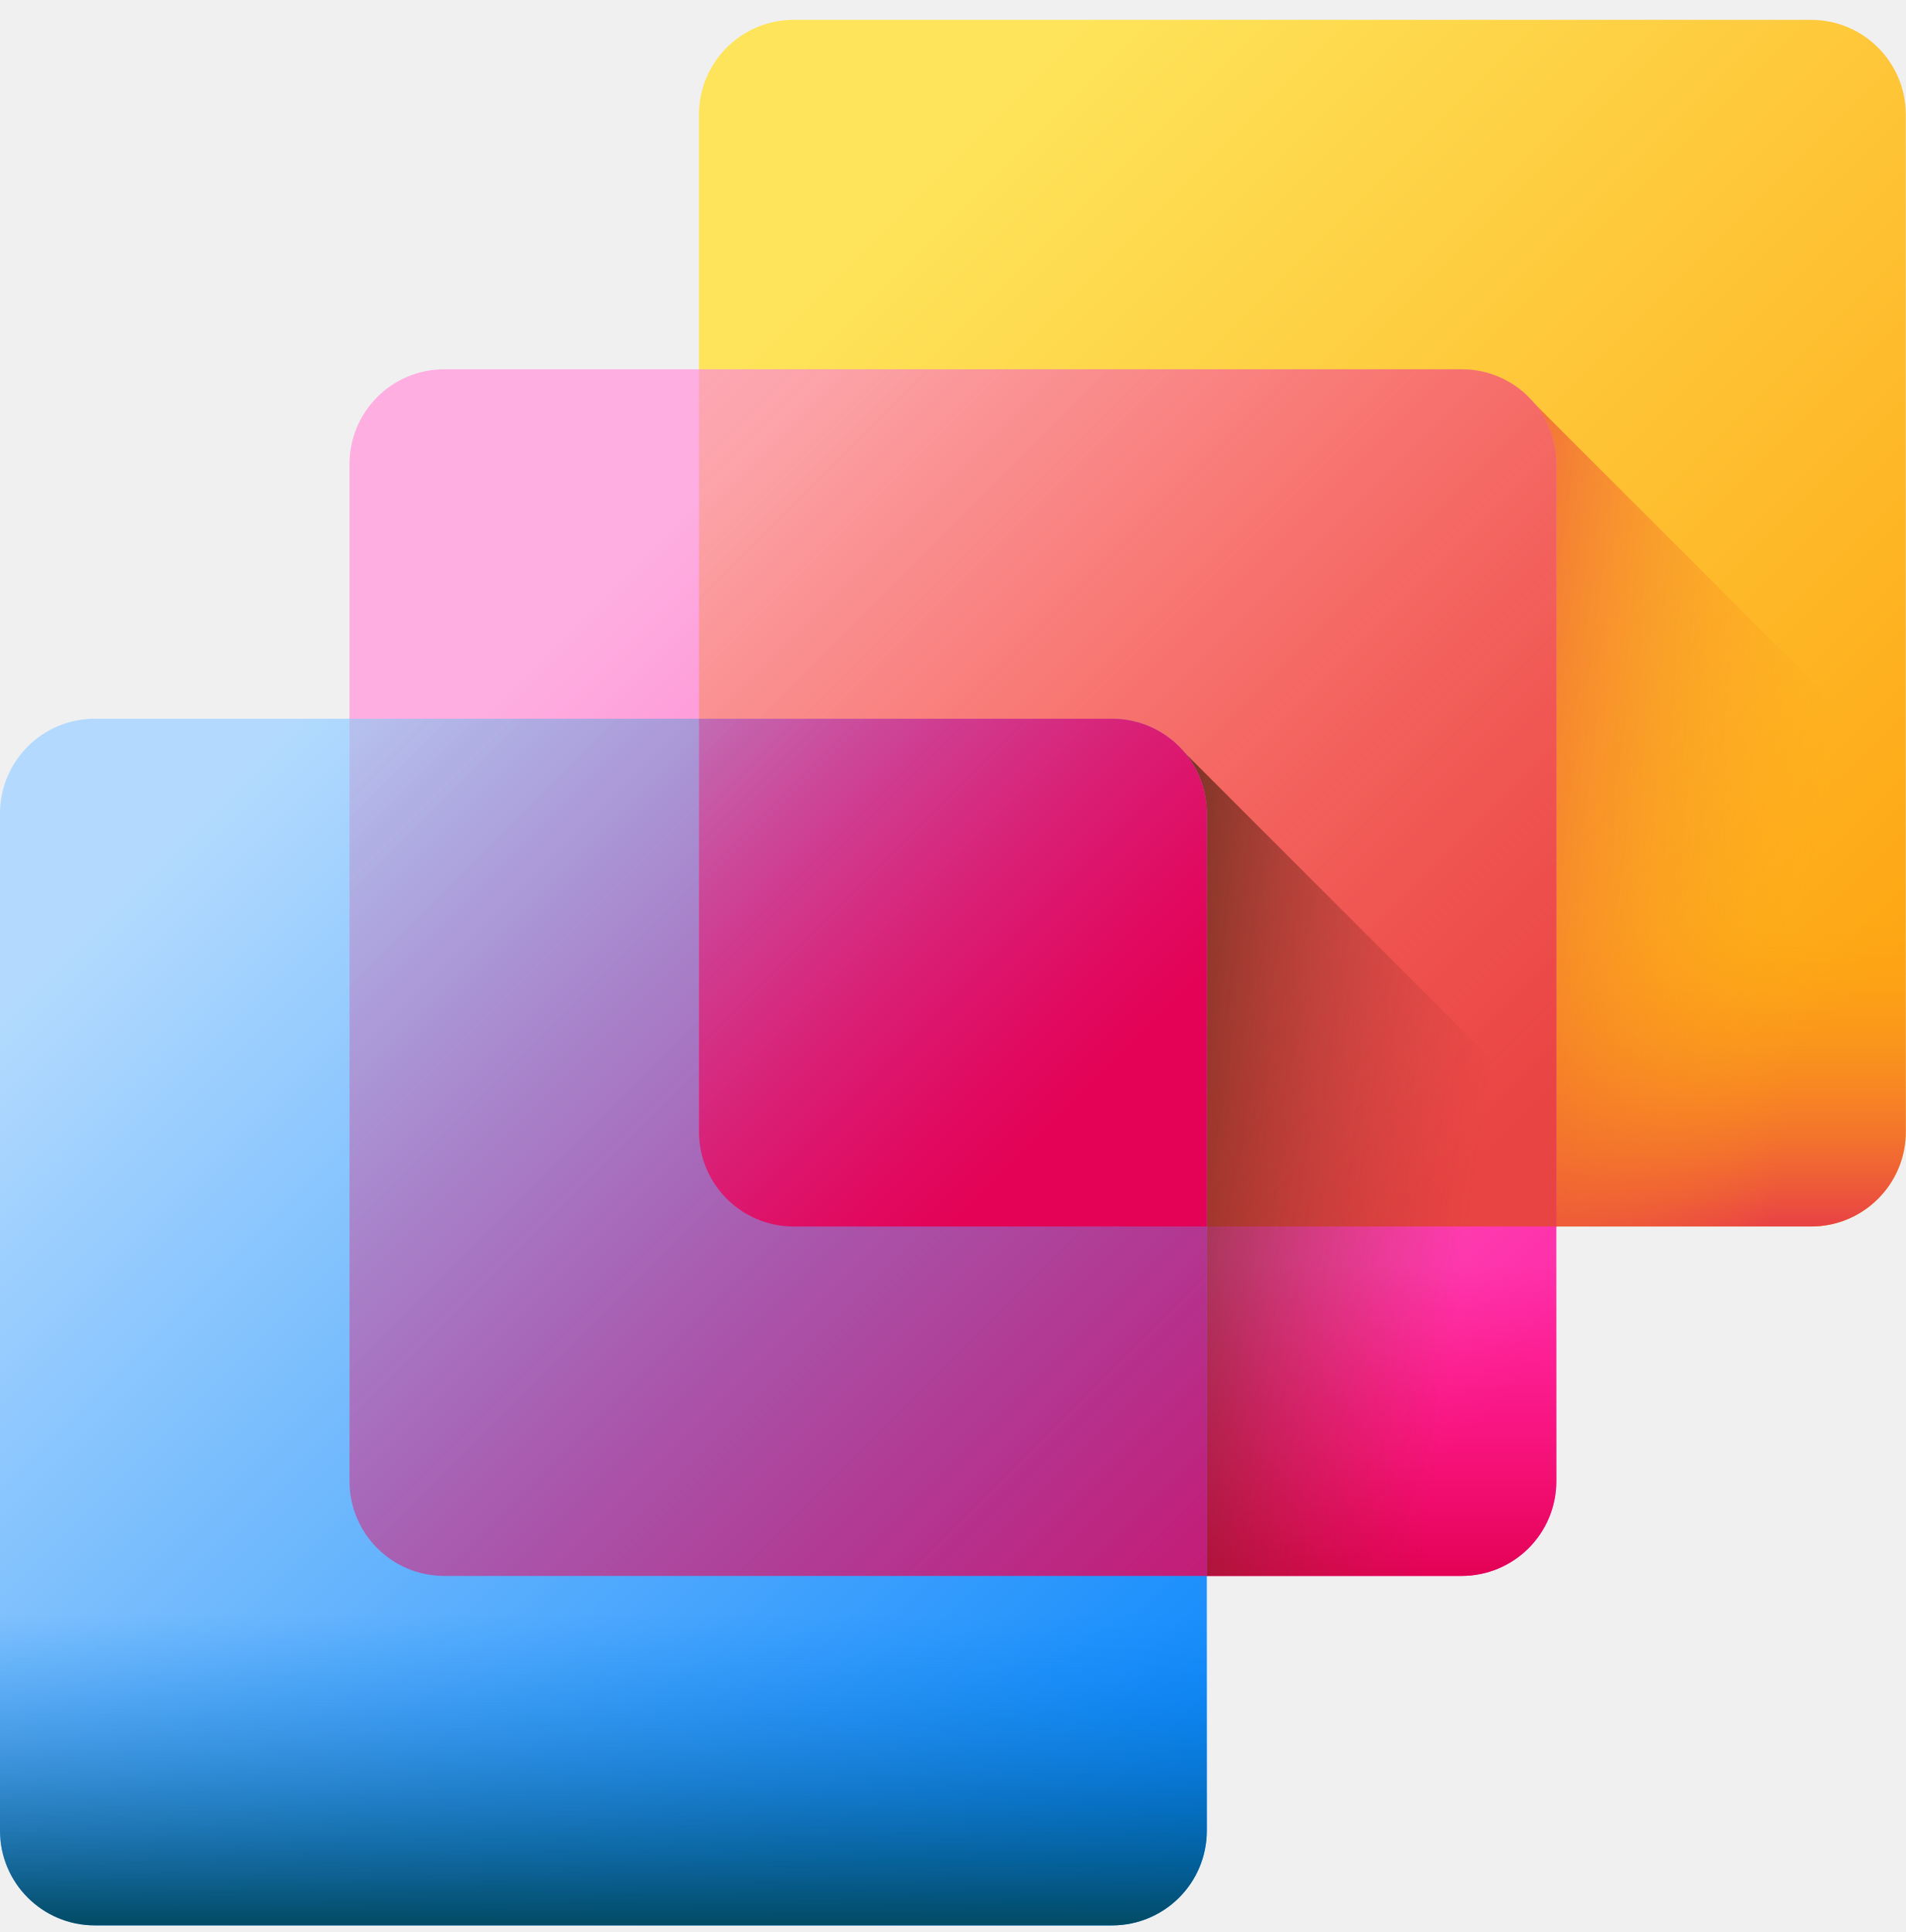
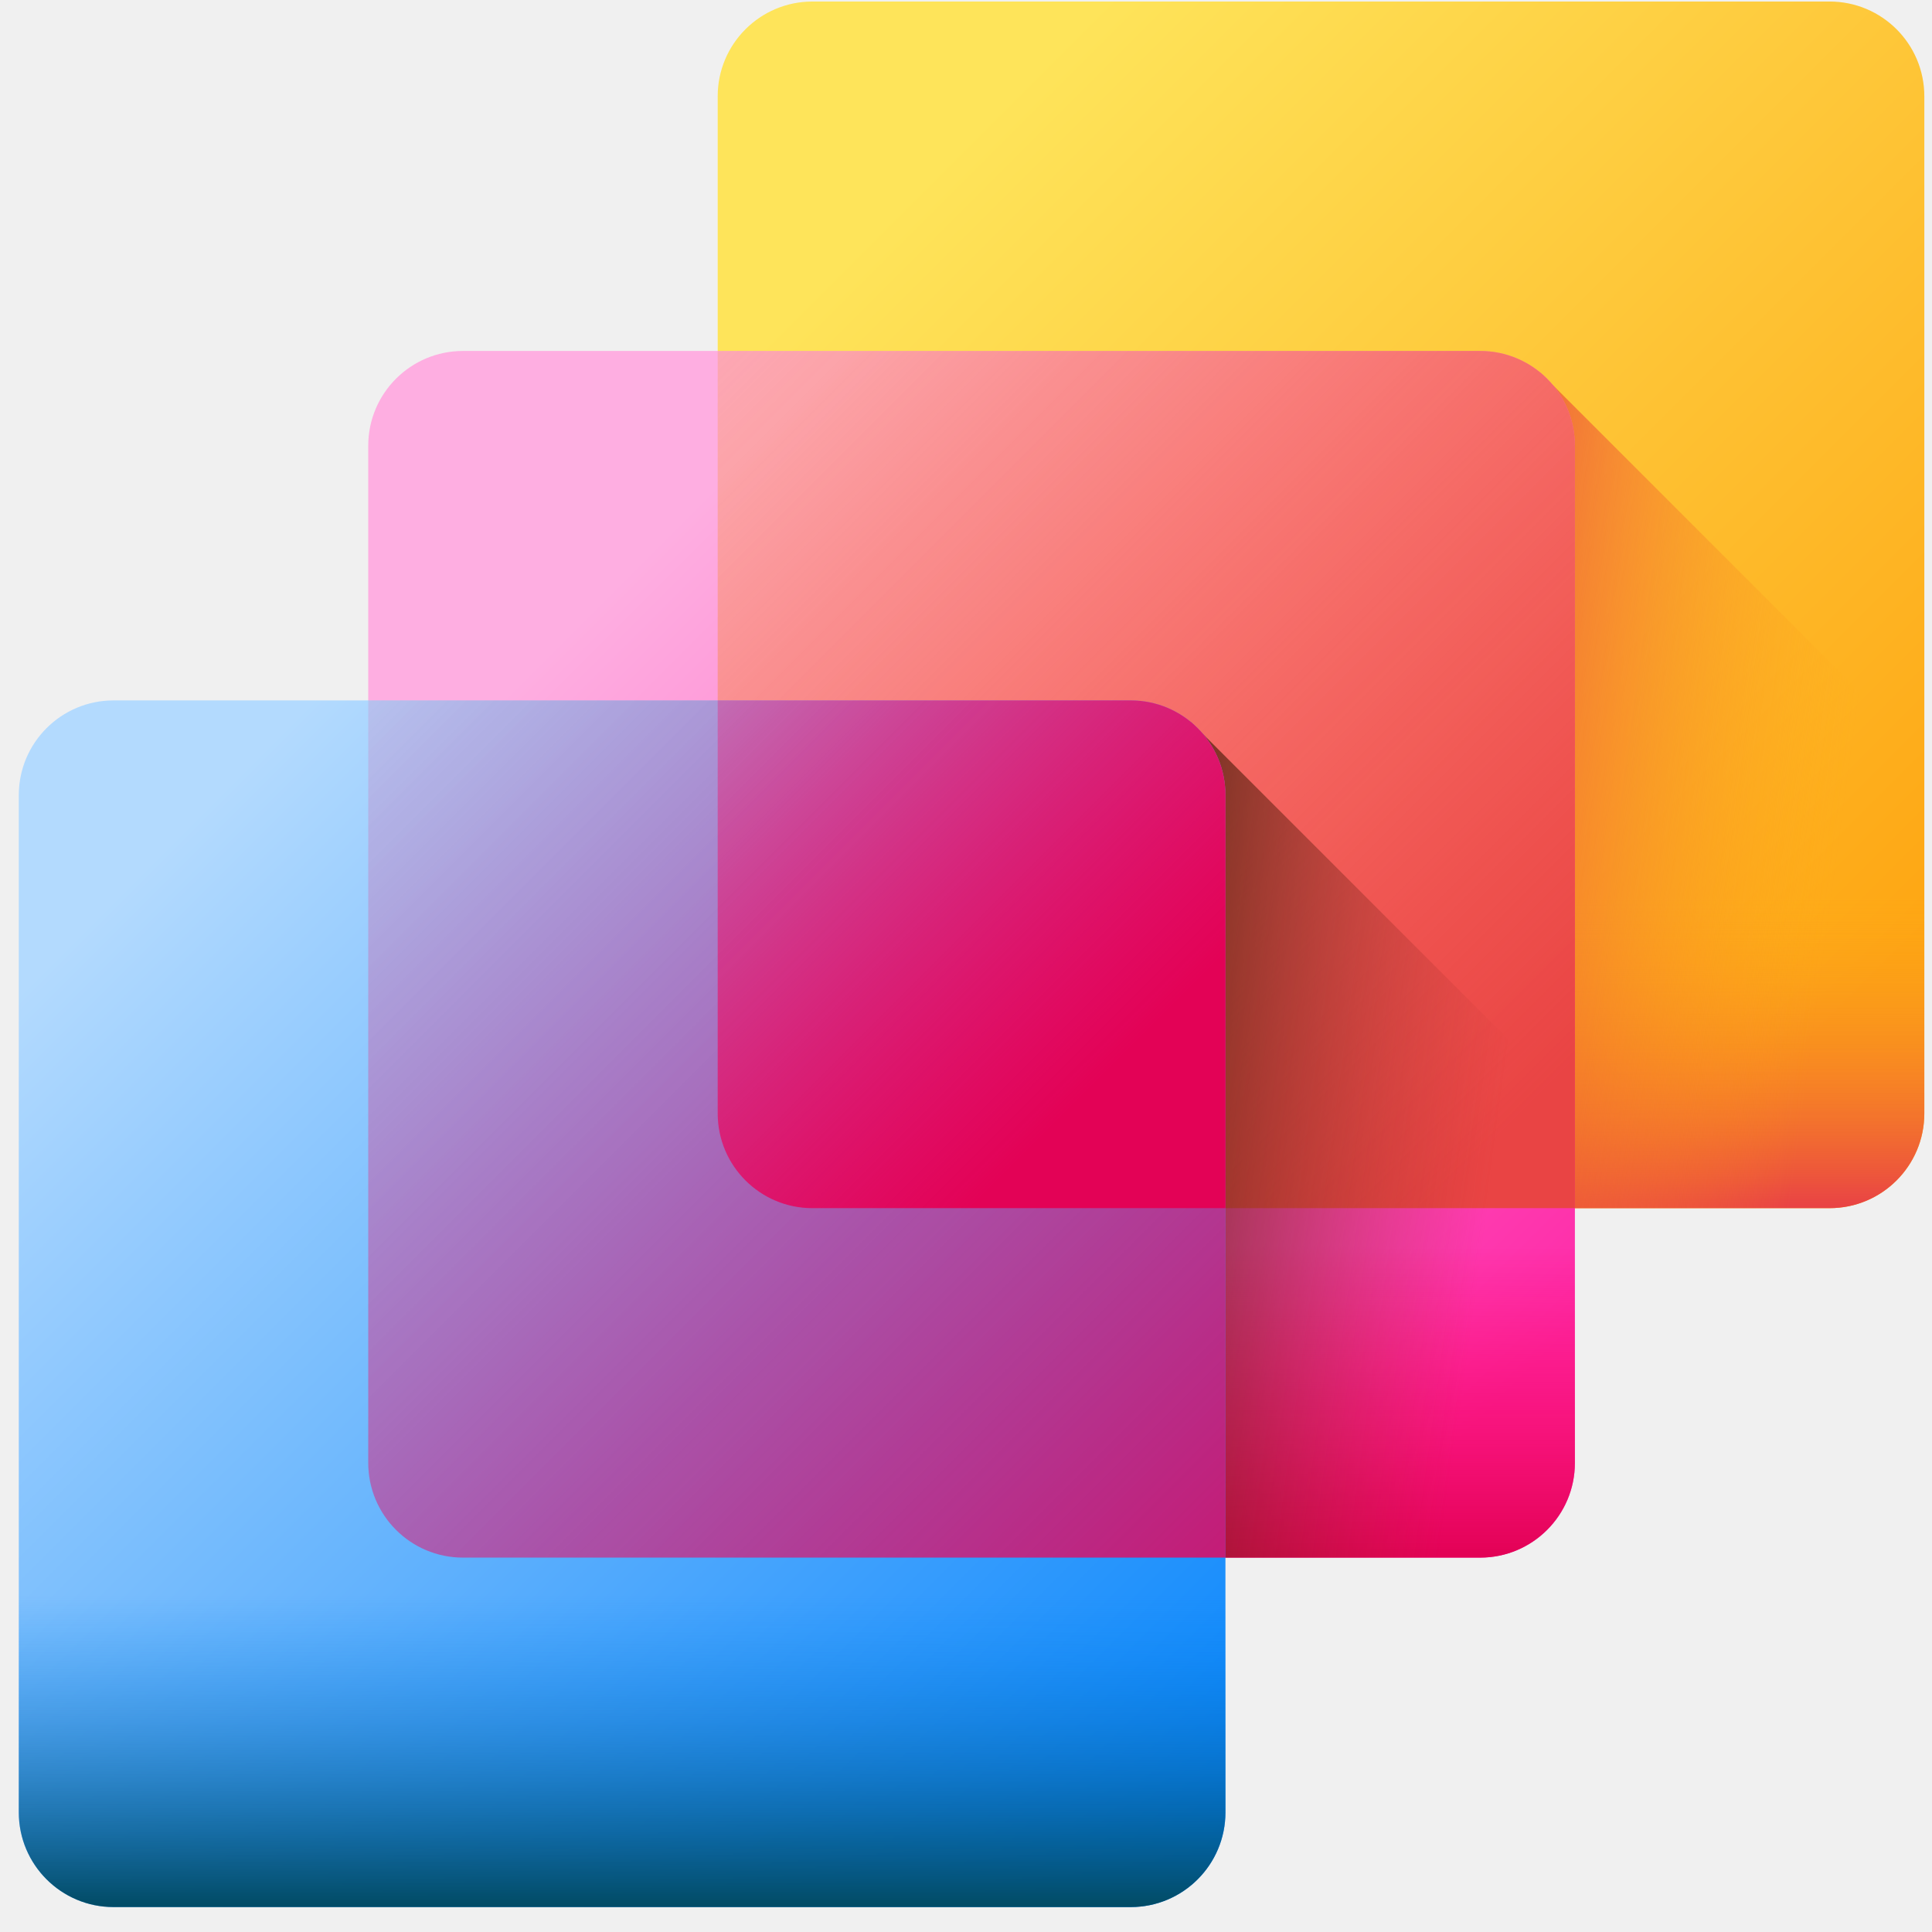
- <svg xmlns="http://www.w3.org/2000/svg" width="72" height="73" viewBox="0 0 72 73" fill="none">
-   <g clip-path="url(#clip0_94_79)">
-     <path d="M68.42 46.343H29.987C28.01 46.343 26.407 44.74 26.407 42.763V4.33C26.407 2.353 28.01 0.75 29.987 0.75H68.42C70.397 0.75 72 2.353 72 4.33V42.763C72 44.74 70.397 46.343 68.42 46.343Z" fill="url(#paint0_linear_94_79)" />
-     <path d="M26.407 19.936V42.763C26.407 44.74 28.01 46.343 29.987 46.343H68.42C70.397 46.343 72 44.74 72 42.763V19.936H26.407Z" fill="url(#paint1_linear_94_79)" />
-     <path d="M57.497 14.774V46.343H68.42C70.397 46.343 72 44.74 72 42.763V29.277L57.497 14.774Z" fill="url(#paint2_linear_94_79)" />
-     <path d="M55.216 59.546H16.784C14.806 59.546 13.204 57.944 13.204 55.966V17.534C13.204 15.556 14.806 13.954 16.784 13.954H55.217C57.194 13.954 58.797 15.556 58.797 17.534V55.967C58.796 57.944 57.194 59.546 55.216 59.546Z" fill="url(#paint3_linear_94_79)" />
-     <path d="M55.216 13.954H26.407V42.763C26.407 44.74 28.01 46.343 29.987 46.343H58.796V17.534C58.796 15.556 57.194 13.954 55.216 13.954Z" fill="url(#paint4_linear_94_79)" />
-     <path d="M13.204 33.139V55.966C13.204 57.944 14.806 59.546 16.784 59.546H55.217C57.194 59.546 58.797 57.944 58.797 55.966V33.139H13.204Z" fill="url(#paint5_linear_94_79)" />
-     <path d="M44.293 27.977V59.546H55.217C57.194 59.546 58.797 57.944 58.797 55.966V42.481L44.293 27.977Z" fill="url(#paint6_linear_94_79)" />
-     <path d="M42.013 72.75H3.58C1.603 72.75 0 71.147 0 69.17V30.737C0 28.76 1.603 27.157 3.58 27.157H42.013C43.99 27.157 45.593 28.76 45.593 30.737V69.17C45.593 71.147 43.99 72.75 42.013 72.75Z" fill="url(#paint7_linear_94_79)" />
-     <path d="M0 46.343V69.17C0 71.147 1.603 72.75 3.58 72.75H42.013C43.99 72.75 45.593 71.147 45.593 69.17V46.343H0Z" fill="url(#paint8_linear_94_79)" />
-     <path d="M42.013 27.157H13.204V55.966C13.204 57.944 14.806 59.546 16.784 59.546H45.593V30.737C45.593 28.76 43.99 27.157 42.013 27.157Z" fill="url(#paint9_linear_94_79)" />
-     <path d="M45.593 30.737C45.593 28.76 43.99 27.157 42.013 27.157H26.407V42.763C26.407 44.74 28.01 46.343 29.987 46.343H45.593V30.737Z" fill="url(#paint10_linear_94_79)" />
-   </g>
+ <svg xmlns="http://www.w3.org/2000/svg" width="73" height="73" viewBox="0 0 73 73" fill="none">
+   <path d="M69.13 45.65H30.698C28.721 45.65 27.118 44.048 27.118 42.071V3.638C27.118 1.66 28.721 0.058 30.698 0.058H69.13C71.108 0.058 72.71 1.66 72.71 3.638V42.071C72.71 44.048 71.108 45.65 69.13 45.65Z" fill="url(#paint0_linear_30_2168)" />
+   <path d="M27.118 19.243V42.071C27.118 44.048 28.721 45.65 30.698 45.65H69.13C71.108 45.65 72.71 44.048 72.71 42.071V19.243H27.118Z" fill="url(#paint1_linear_30_2168)" />
+   <path d="M58.207 14.082V45.65H69.13C71.108 45.65 72.71 44.048 72.71 42.071V28.585L58.207 14.082Z" fill="url(#paint2_linear_30_2168)" />
+   <path d="M55.927 58.854H17.494C15.517 58.854 13.914 57.251 13.914 55.274V16.841C13.914 14.864 15.517 13.261 17.494 13.261H55.927C57.904 13.261 59.507 14.864 59.507 16.841V55.274C59.507 57.251 57.904 58.854 55.927 58.854Z" fill="url(#paint3_linear_30_2168)" />
+   <path d="M55.927 13.261H27.118V42.071C27.118 44.048 28.721 45.65 30.698 45.65H59.507V16.841C59.507 14.864 57.904 13.261 55.927 13.261Z" fill="url(#paint4_linear_30_2168)" />
+   <path d="M13.914 32.447V55.274C13.914 57.251 15.517 58.854 17.494 58.854H55.927C57.904 58.854 59.507 57.251 59.507 55.274V32.447H13.914Z" fill="url(#paint5_linear_30_2168)" />
+   <path d="M45.004 27.285V58.854H55.927C57.904 58.854 59.507 57.251 59.507 55.274V41.788L45.004 27.285Z" fill="url(#paint6_linear_30_2168)" />
+   <path d="M42.723 72.058H4.29C2.313 72.058 0.71 70.455 0.71 68.478V30.045C0.71 28.068 2.313 26.465 4.29 26.465H42.723C44.7 26.465 46.303 28.068 46.303 30.045V68.478C46.303 70.455 44.7 72.058 42.723 72.058Z" fill="url(#paint7_linear_30_2168)" />
+   <path d="M0.71 45.65V68.478C0.71 70.455 2.313 72.058 4.29 72.058H42.723C44.7 72.058 46.303 70.455 46.303 68.478V45.65H0.71Z" fill="url(#paint8_linear_30_2168)" />
+   <path d="M42.723 26.465H13.914V55.274C13.914 57.251 15.517 58.854 17.494 58.854H46.303V30.045C46.303 28.068 44.7 26.465 42.723 26.465Z" fill="url(#paint9_linear_30_2168)" />
+   <path d="M46.303 30.045C46.303 28.068 44.7 26.465 42.723 26.465H27.118V42.071C27.118 44.048 28.721 45.65 30.698 45.65H46.303V30.045Z" fill="url(#paint10_linear_30_2168)" />
  <defs>
-     <linearGradient id="paint0_linear_94_79" x1="33.638" y1="7.981" x2="66.843" y2="41.186" gradientUnits="userSpaceOnUse">
+     <linearGradient id="paint0_linear_30_2168" x1="34.349" y1="7.289" x2="67.553" y2="40.493" gradientUnits="userSpaceOnUse">
      <stop stop-color="#FEE45A" />
      <stop offset="1" stop-color="#FEA613" />
    </linearGradient>
-     <linearGradient id="paint1_linear_94_79" x1="49.204" y1="34.557" x2="49.204" y2="46.203" gradientUnits="userSpaceOnUse">
+     <linearGradient id="paint1_linear_30_2168" x1="49.914" y1="33.864" x2="49.914" y2="45.511" gradientUnits="userSpaceOnUse">
      <stop stop-color="#FEA613" stop-opacity="0" />
      <stop offset="1" stop-color="#E94444" />
    </linearGradient>
-     <linearGradient id="paint2_linear_94_79" x1="68.852" y1="32.098" x2="52.193" y2="29.839" gradientUnits="userSpaceOnUse">
+     <linearGradient id="paint2_linear_30_2168" x1="69.562" y1="31.406" x2="52.904" y2="29.147" gradientUnits="userSpaceOnUse">
      <stop stop-color="#FEA613" stop-opacity="0" />
      <stop offset="1" stop-color="#E94444" />
    </linearGradient>
-     <linearGradient id="paint3_linear_94_79" x1="22.279" y1="23.029" x2="54.472" y2="55.222" gradientUnits="userSpaceOnUse">
+     <linearGradient id="paint3_linear_30_2168" x1="22.99" y1="22.337" x2="55.182" y2="54.53" gradientUnits="userSpaceOnUse">
      <stop stop-color="#FEAEE1" />
      <stop offset="1" stop-color="#FE2AA8" />
    </linearGradient>
-     <linearGradient id="paint4_linear_94_79" x1="17.684" y1="5.23" x2="56.029" y2="43.575" gradientUnits="userSpaceOnUse">
+     <linearGradient id="paint4_linear_30_2168" x1="18.395" y1="4.538" x2="56.739" y2="42.883" gradientUnits="userSpaceOnUse">
      <stop stop-color="#FEA613" stop-opacity="0" />
      <stop offset="1" stop-color="#E94444" />
    </linearGradient>
-     <linearGradient id="paint5_linear_94_79" x1="36" y1="47.76" x2="36" y2="59.407" gradientUnits="userSpaceOnUse">
+     <linearGradient id="paint5_linear_30_2168" x1="36.71" y1="47.068" x2="36.71" y2="58.715" gradientUnits="userSpaceOnUse">
      <stop stop-color="#FE0364" stop-opacity="0" />
      <stop offset="0.398" stop-color="#F70360" stop-opacity="0.398" />
      <stop offset="0.97" stop-color="#E40257" stop-opacity="0.97" />
      <stop offset="1" stop-color="#E30256" />
    </linearGradient>
-     <linearGradient id="paint6_linear_94_79" x1="55.648" y1="45.302" x2="38.99" y2="43.043" gradientUnits="userSpaceOnUse">
+     <linearGradient id="paint6_linear_30_2168" x1="56.359" y1="44.609" x2="39.7" y2="42.35" gradientUnits="userSpaceOnUse">
      <stop stop-color="#A72B2B" stop-opacity="0" />
      <stop offset="1" stop-color="#42210B" />
    </linearGradient>
-     <linearGradient id="paint7_linear_94_79" x1="5.521" y1="32.678" x2="45.514" y2="72.671" gradientUnits="userSpaceOnUse">
+     <linearGradient id="paint7_linear_30_2168" x1="6.231" y1="31.985" x2="46.224" y2="71.979" gradientUnits="userSpaceOnUse">
      <stop stop-color="#B3DAFE" />
      <stop offset="1" stop-color="#0182FC" />
    </linearGradient>
-     <linearGradient id="paint8_linear_94_79" x1="22.797" y1="60.964" x2="22.797" y2="72.61" gradientUnits="userSpaceOnUse">
+     <linearGradient id="paint8_linear_30_2168" x1="23.507" y1="60.272" x2="23.507" y2="71.918" gradientUnits="userSpaceOnUse">
      <stop stop-color="#0182FC" stop-opacity="0" />
      <stop offset="1" stop-color="#024C67" />
    </linearGradient>
-     <linearGradient id="paint9_linear_94_79" x1="8.584" y1="22.537" x2="53.748" y2="67.701" gradientUnits="userSpaceOnUse">
+     <linearGradient id="paint9_linear_30_2168" x1="9.294" y1="21.845" x2="54.458" y2="67.009" gradientUnits="userSpaceOnUse">
      <stop stop-color="#FE0364" stop-opacity="0" />
      <stop offset="0.398" stop-color="#F70360" stop-opacity="0.398" />
      <stop offset="0.97" stop-color="#E40257" stop-opacity="0.97" />
      <stop offset="1" stop-color="#E30256" />
    </linearGradient>
-     <linearGradient id="paint10_linear_94_79" x1="20.374" y1="21.124" x2="40.773" y2="41.523" gradientUnits="userSpaceOnUse">
+     <linearGradient id="paint10_linear_30_2168" x1="21.084" y1="20.431" x2="41.483" y2="40.83" gradientUnits="userSpaceOnUse">
      <stop stop-color="#FE0364" stop-opacity="0" />
      <stop offset="0.398" stop-color="#F70360" stop-opacity="0.398" />
      <stop offset="0.97" stop-color="#E40257" stop-opacity="0.97" />
      <stop offset="1" stop-color="#E30256" />
    </linearGradient>
-     <clipPath id="clip0_94_79">
-       <rect width="72" height="72" fill="white" transform="translate(0 0.75)" />
-     </clipPath>
  </defs>
</svg>
